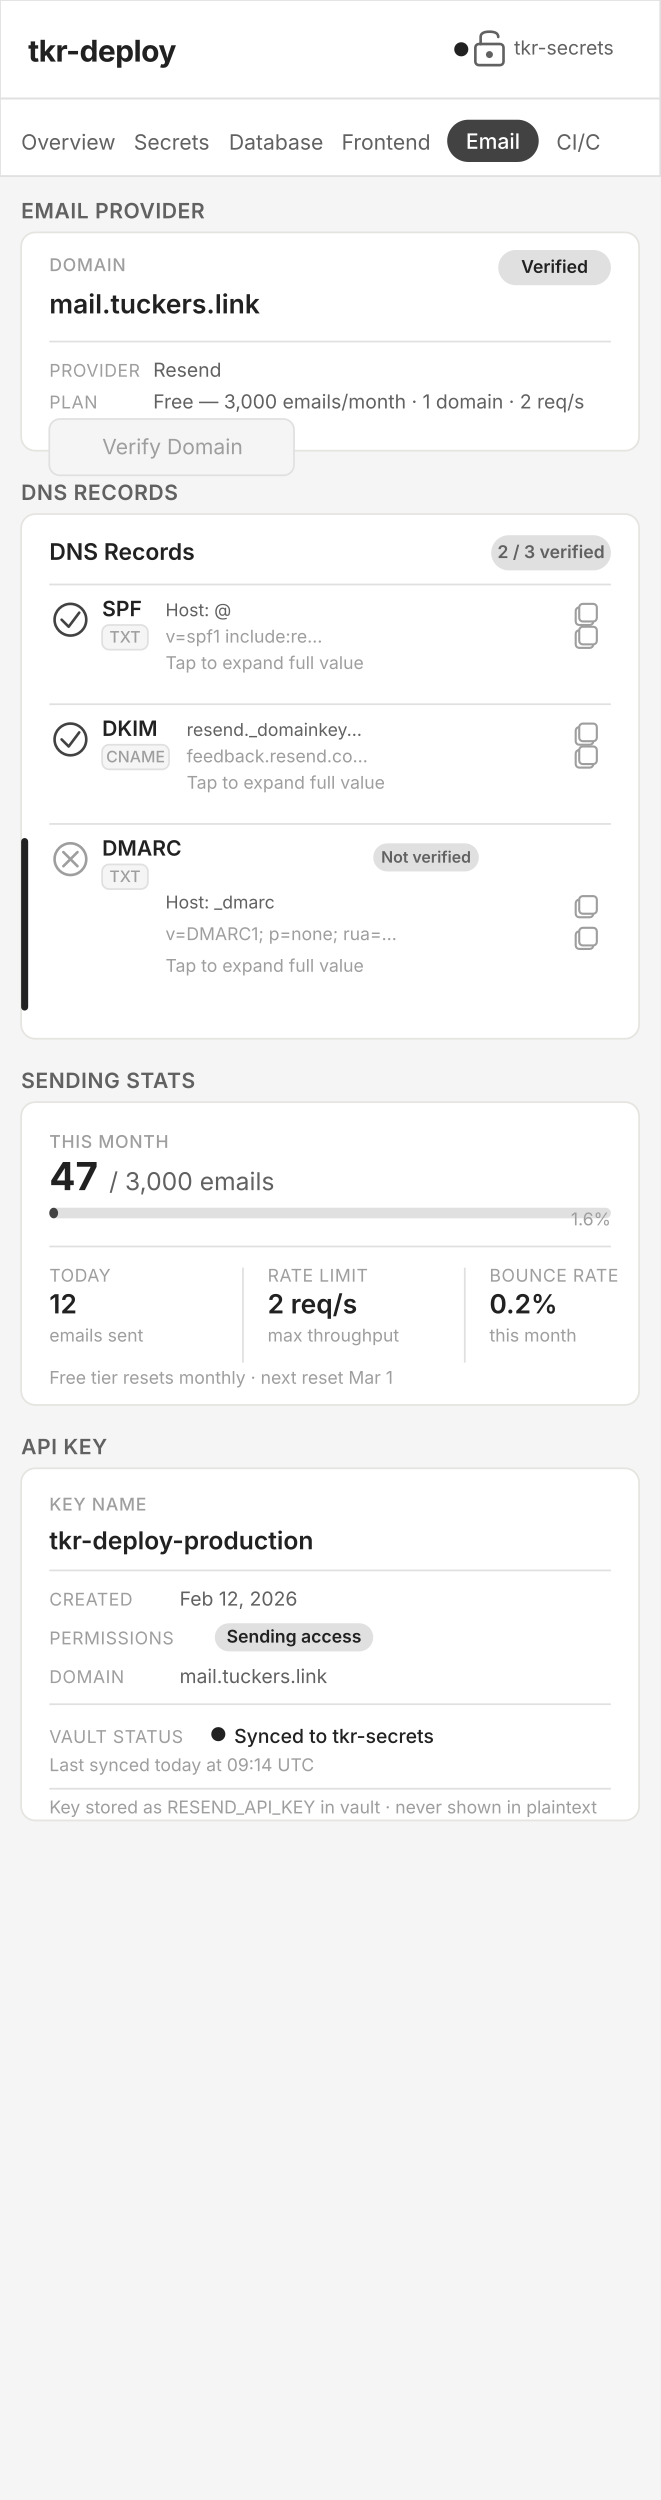
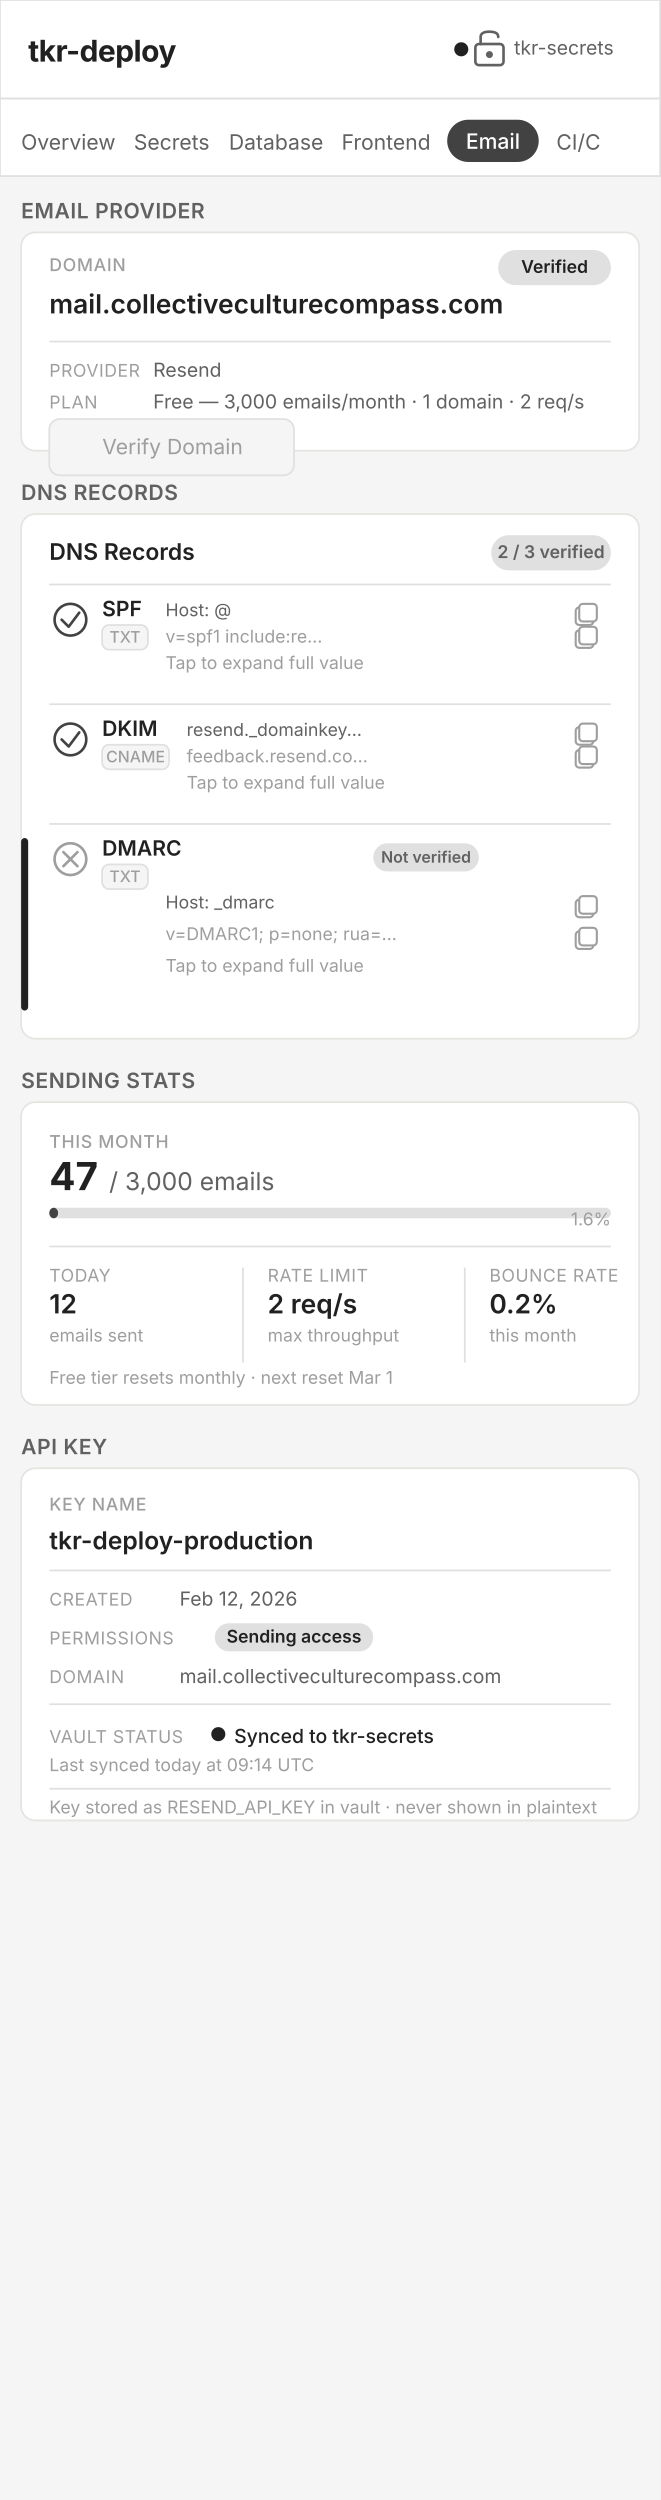
<svg xmlns="http://www.w3.org/2000/svg" viewBox="0 0 375 1420" width="375" height="1420">
  <defs>
    <style>
      .text-primary   { fill: #212121; font-family: -apple-system, BlinkMacSystemFont, 'Segoe UI', sans-serif; }
      .text-secondary  { fill: #616161; font-family: -apple-system, BlinkMacSystemFont, 'Segoe UI', sans-serif; }
      .text-tertiary   { fill: #9E9E9E; font-family: -apple-system, BlinkMacSystemFont, 'Segoe UI', sans-serif; }
      .text-inverse    { fill: #FFFFFF; font-family: -apple-system, BlinkMacSystemFont, 'Segoe UI', sans-serif; }
    </style>
  </defs>
  <rect width="375" height="1420" fill="#F5F5F5" />
  <rect width="375" height="56" fill="#FFFFFF" stroke="#E0E0E0" stroke-width="1" y="0" />
  <text x="16" y="35" class="text-primary" font-size="17" font-weight="700" letter-spacing="-0.3">tkr-deploy</text>
  <g transform="translate(270, 18)">
    <rect x="0" y="7" width="16" height="12" rx="2" fill="none" stroke="#616161" stroke-width="1.5" />
    <path d="M3,7 L3,3 Q3,0 8,0 Q13,0 13,3" fill="none" stroke="#616161" stroke-width="1.5" stroke-linecap="round" />
    <circle cx="8" cy="13" r="2" fill="#616161" />
  </g>
  <text x="292" y="31" class="text-secondary" font-size="11">tkr-secrets</text>
  <circle cx="262" cy="28" r="4" fill="#212121" />
  <rect y="56" width="375" height="44" fill="#FFFFFF" stroke="#E0E0E0" stroke-width="1" />
  <text x="12" y="85" class="text-secondary" font-size="12">Overview</text>
  <text x="76" y="85" class="text-secondary" font-size="12">Secrets</text>
  <text x="130" y="85" class="text-secondary" font-size="12">Database</text>
  <text x="194" y="85" class="text-secondary" font-size="12">Frontend</text>
  <g transform="translate(254, 68)">
    <rect width="52" height="24" rx="12" fill="#424242" />
    <text x="26" y="16.5" text-anchor="middle" class="text-inverse" font-size="12" font-weight="500">Email</text>
  </g>
  <text x="316" y="85" class="text-secondary" font-size="12">CI/C</text>
  <text x="12" y="124" class="text-secondary" font-size="12" font-weight="600" letter-spacing="0.3">EMAIL PROVIDER</text>
  <g transform="translate(12, 132)">
    <rect width="351" height="124" rx="8" fill="#FFFFFF" stroke="#E5E4E0" stroke-width="1" />
    <text x="16" y="22" class="text-tertiary" font-size="10" font-weight="500" letter-spacing="0.4">DOMAIN</text>
    <rect x="271" y="10" width="64" height="20" rx="10" fill="#E0E0E0" />
    <text x="303" y="23" text-anchor="middle" class="text-primary" font-size="10" font-weight="600">Verified</text>
-     <text x="16" y="46" class="text-primary" font-size="15" font-weight="600">mail.tuckers.link</text>
+     <text x="16" y="46" class="text-primary" font-size="15" font-weight="600">mail.collectiveculturecompass.com</text>
    <line x1="16" y1="62" x2="335" y2="62" stroke="#E0E0E0" stroke-width="1" />
    <text x="16" y="82" class="text-tertiary" font-size="10" letter-spacing="0.3">PROVIDER</text>
    <text x="75" y="82" class="text-secondary" font-size="11">Resend</text>
    <text x="16" y="100" class="text-tertiary" font-size="10" letter-spacing="0.3">PLAN</text>
    <text x="75" y="100" class="text-secondary" font-size="11">Free — 3,000 emails/month · 1 domain · 2 req/s</text>
    <rect x="16" y="108" width="139" height="8" rx="0" fill="none" />
    <rect x="16" y="106" width="139" height="32" rx="6" fill="#F5F5F5" stroke="#E0E0E0" stroke-width="1" />
    <text x="86" y="126" text-anchor="middle" class="text-tertiary" font-size="12">Verify Domain</text>
  </g>
  <text x="12" y="284" class="text-secondary" font-size="12" font-weight="600" letter-spacing="0.3">DNS RECORDS</text>
  <g transform="translate(12, 292)">
    <rect width="351" height="298" rx="8" fill="#FFFFFF" stroke="#E5E4E0" stroke-width="1" />
    <text x="16" y="26" class="text-primary" font-size="13" font-weight="600">DNS Records</text>
    <rect x="267" y="12" width="68" height="20" rx="10" fill="#E0E0E0" />
    <text x="301" y="25" text-anchor="middle" class="text-secondary" font-size="10" font-weight="600">2 / 3 verified</text>
    <line x1="16" y1="40" x2="335" y2="40" stroke="#E0E0E0" stroke-width="1" />
    <g transform="translate(0, 48)">
      <circle cx="28" cy="12" r="9" fill="none" stroke="#424242" stroke-width="1.5" />
      <path d="M23,12 L27,16 L33,8" fill="none" stroke="#424242" stroke-width="1.5" stroke-linecap="round" stroke-linejoin="round" />
      <text x="46" y="10" class="text-primary" font-size="12" font-weight="600">SPF</text>
      <rect x="46" y="15" width="26" height="14" rx="4" fill="#F5F5F5" stroke="#E0E0E0" stroke-width="1" />
      <text x="59" y="25" text-anchor="middle" class="text-tertiary" font-size="9" font-weight="500">TXT</text>
      <text x="82" y="10" class="text-secondary" font-size="10">Host: @</text>
      <g transform="translate(315, 3)">
        <rect x="0" y="2" width="10" height="10" rx="2" fill="none" stroke="#9E9E9E" stroke-width="1.2" />
        <rect x="2" y="0" width="10" height="10" rx="2" fill="#FFFFFF" stroke="#9E9E9E" stroke-width="1.2" />
      </g>
      <text x="82" y="25" class="text-tertiary" font-size="10">v=spf1 include:re...</text>
      <g transform="translate(315, 16)">
        <rect x="0" y="2" width="10" height="10" rx="2" fill="none" stroke="#9E9E9E" stroke-width="1.2" />
        <rect x="2" y="0" width="10" height="10" rx="2" fill="#FFFFFF" stroke="#9E9E9E" stroke-width="1.2" />
      </g>
      <text x="82" y="40" class="text-tertiary" font-size="10">Tap to expand full value</text>
    </g>
    <line x1="16" y1="108" x2="335" y2="108" stroke="#E0E0E0" stroke-width="1" />
    <g transform="translate(0, 116)">
      <circle cx="28" cy="12" r="9" fill="none" stroke="#424242" stroke-width="1.5" />
      <path d="M23,12 L27,16 L33,8" fill="none" stroke="#424242" stroke-width="1.5" stroke-linecap="round" stroke-linejoin="round" />
      <text x="46" y="10" class="text-primary" font-size="12" font-weight="600">DKIM</text>
      <rect x="46" y="15" width="38" height="14" rx="4" fill="#F5F5F5" stroke="#E0E0E0" stroke-width="1" />
      <text x="65" y="25" text-anchor="middle" class="text-tertiary" font-size="9" font-weight="500">CNAME</text>
      <text x="94" y="10" class="text-secondary" font-size="10">resend._domainkey...</text>
      <g transform="translate(315, 3)">
        <rect x="0" y="2" width="10" height="10" rx="2" fill="none" stroke="#9E9E9E" stroke-width="1.2" />
        <rect x="2" y="0" width="10" height="10" rx="2" fill="#FFFFFF" stroke="#9E9E9E" stroke-width="1.2" />
      </g>
      <text x="94" y="25" class="text-tertiary" font-size="10">feedback.resend.co...</text>
      <g transform="translate(315, 16)">
        <rect x="0" y="2" width="10" height="10" rx="2" fill="none" stroke="#9E9E9E" stroke-width="1.2" />
        <rect x="2" y="0" width="10" height="10" rx="2" fill="#FFFFFF" stroke="#9E9E9E" stroke-width="1.2" />
      </g>
      <text x="94" y="40" class="text-tertiary" font-size="10">Tap to expand full value</text>
    </g>
    <line x1="16" y1="176" x2="335" y2="176" stroke="#E0E0E0" stroke-width="1" />
    <rect x="0" y="184" width="4" height="98" rx="2" fill="#212121" />
    <g transform="translate(0, 184)">
      <circle cx="28" cy="12" r="9" fill="none" stroke="#9E9E9E" stroke-width="1.5" />
      <path d="M24,8 L32,16 M32,8 L24,16" fill="none" stroke="#9E9E9E" stroke-width="1.5" stroke-linecap="round" />
      <text x="46" y="10" class="text-primary" font-size="12" font-weight="600">DMARC</text>
      <rect x="46" y="15" width="26" height="14" rx="4" fill="#F5F5F5" stroke="#E0E0E0" stroke-width="1" />
      <text x="59" y="25" text-anchor="middle" class="text-tertiary" font-size="9" font-weight="500">TXT</text>
      <rect x="200" y="3" width="60" height="16" rx="8" fill="#E0E0E0" />
      <text x="230" y="14" text-anchor="middle" class="text-secondary" font-size="9" font-weight="600">Not verified</text>
      <text x="82" y="40" class="text-secondary" font-size="10">Host: _dmarc</text>
      <g transform="translate(315, 33)">
        <rect x="0" y="2" width="10" height="10" rx="2" fill="none" stroke="#9E9E9E" stroke-width="1.2" />
        <rect x="2" y="0" width="10" height="10" rx="2" fill="#FFFFFF" stroke="#9E9E9E" stroke-width="1.2" />
      </g>
      <text x="82" y="58" class="text-tertiary" font-size="10">v=DMARC1; p=none; rua=...</text>
      <g transform="translate(315, 51)">
        <rect x="0" y="2" width="10" height="10" rx="2" fill="none" stroke="#9E9E9E" stroke-width="1.2" />
        <rect x="2" y="0" width="10" height="10" rx="2" fill="#FFFFFF" stroke="#9E9E9E" stroke-width="1.2" />
      </g>
      <text x="82" y="76" class="text-tertiary" font-size="10">Tap to expand full value</text>
    </g>
  </g>
  <text x="12" y="618" class="text-secondary" font-size="12" font-weight="600" letter-spacing="0.3">SENDING STATS</text>
  <g transform="translate(12, 626)">
    <rect width="351" height="172" rx="8" fill="#FFFFFF" stroke="#E5E4E0" stroke-width="1" />
    <text x="16" y="26" class="text-tertiary" font-size="10" font-weight="500" letter-spacing="0.4">THIS MONTH</text>
    <text x="16" y="50" class="text-primary" font-size="22" font-weight="700">47</text>
    <text x="50" y="50" class="text-secondary" font-size="14">/ 3,000 emails</text>
    <rect x="16" y="60" width="319" height="6" rx="3" fill="#E0E0E0" />
    <rect x="16" y="60" width="5" height="6" rx="3" fill="#424242" />
    <text x="335" y="70" text-anchor="end" class="text-tertiary" font-size="10">1.6%</text>
    <line x1="16" y1="82" x2="335" y2="82" stroke="#E0E0E0" stroke-width="1" />
    <text x="16" y="102" class="text-tertiary" font-size="10" letter-spacing="0.3">TODAY</text>
    <text x="16" y="120" class="text-primary" font-size="15" font-weight="600">12</text>
    <text x="16" y="136" class="text-tertiary" font-size="10">emails sent</text>
    <line x1="126" y1="94" x2="126" y2="148" stroke="#E0E0E0" stroke-width="1" />
    <text x="140" y="102" class="text-tertiary" font-size="10" letter-spacing="0.3">RATE LIMIT</text>
    <text x="140" y="120" class="text-primary" font-size="15" font-weight="600">2 req/s</text>
    <text x="140" y="136" class="text-tertiary" font-size="10">max throughput</text>
    <line x1="252" y1="94" x2="252" y2="148" stroke="#E0E0E0" stroke-width="1" />
    <text x="266" y="102" class="text-tertiary" font-size="10" letter-spacing="0.3">BOUNCE RATE</text>
    <text x="266" y="120" class="text-primary" font-size="15" font-weight="600">0.2%</text>
    <text x="266" y="136" class="text-tertiary" font-size="10">this month</text>
    <text x="16" y="160" class="text-tertiary" font-size="10">Free tier resets monthly · next reset Mar 1</text>
  </g>
  <text x="12" y="826" class="text-secondary" font-size="12" font-weight="600" letter-spacing="0.3">API KEY</text>
  <g transform="translate(12, 834)">
    <rect width="351" height="200" rx="8" fill="#FFFFFF" stroke="#E5E4E0" stroke-width="1" />
    <text x="16" y="24" class="text-tertiary" font-size="10" font-weight="500" letter-spacing="0.4">KEY NAME</text>
    <text x="16" y="46" class="text-primary" font-size="14" font-weight="600">tkr-deploy-production</text>
    <line x1="16" y1="58" x2="335" y2="58" stroke="#E0E0E0" stroke-width="1" />
    <text x="16" y="78" class="text-tertiary" font-size="10" letter-spacing="0.3">CREATED</text>
    <text x="90" y="78" class="text-secondary" font-size="11">Feb 12, 2026</text>
    <text x="16" y="100" class="text-tertiary" font-size="10" letter-spacing="0.3">PERMISSIONS</text>
    <rect x="110" y="88" width="90" height="16" rx="8" fill="#E0E0E0" />
    <text x="155" y="99" text-anchor="middle" class="text-primary" font-size="10" font-weight="600">Sending access</text>
    <text x="16" y="122" class="text-tertiary" font-size="10" letter-spacing="0.3">DOMAIN</text>
-     <text x="90" y="122" class="text-secondary" font-size="11">mail.tuckers.link</text>
+     <text x="90" y="122" class="text-secondary" font-size="11">mail.collectiveculturecompass.com</text>
    <line x1="16" y1="134" x2="335" y2="134" stroke="#E0E0E0" stroke-width="1" />
    <text x="16" y="156" class="text-tertiary" font-size="10" letter-spacing="0.3">VAULT STATUS</text>
    <circle cx="112" cy="151" r="4" fill="#212121" />
    <text x="121" y="156" class="text-primary" font-size="11" font-weight="500">Synced to tkr-secrets</text>
    <text x="16" y="172" class="text-tertiary" font-size="10">Last synced today at 09:14 UTC</text>
    <line x1="16" y1="182" x2="335" y2="182" stroke="#E0E0E0" stroke-width="1" />
    <text x="16" y="196" class="text-tertiary" font-size="10">Key stored as RESEND_API_KEY in vault · never shown in plaintext</text>
  </g>
</svg>
